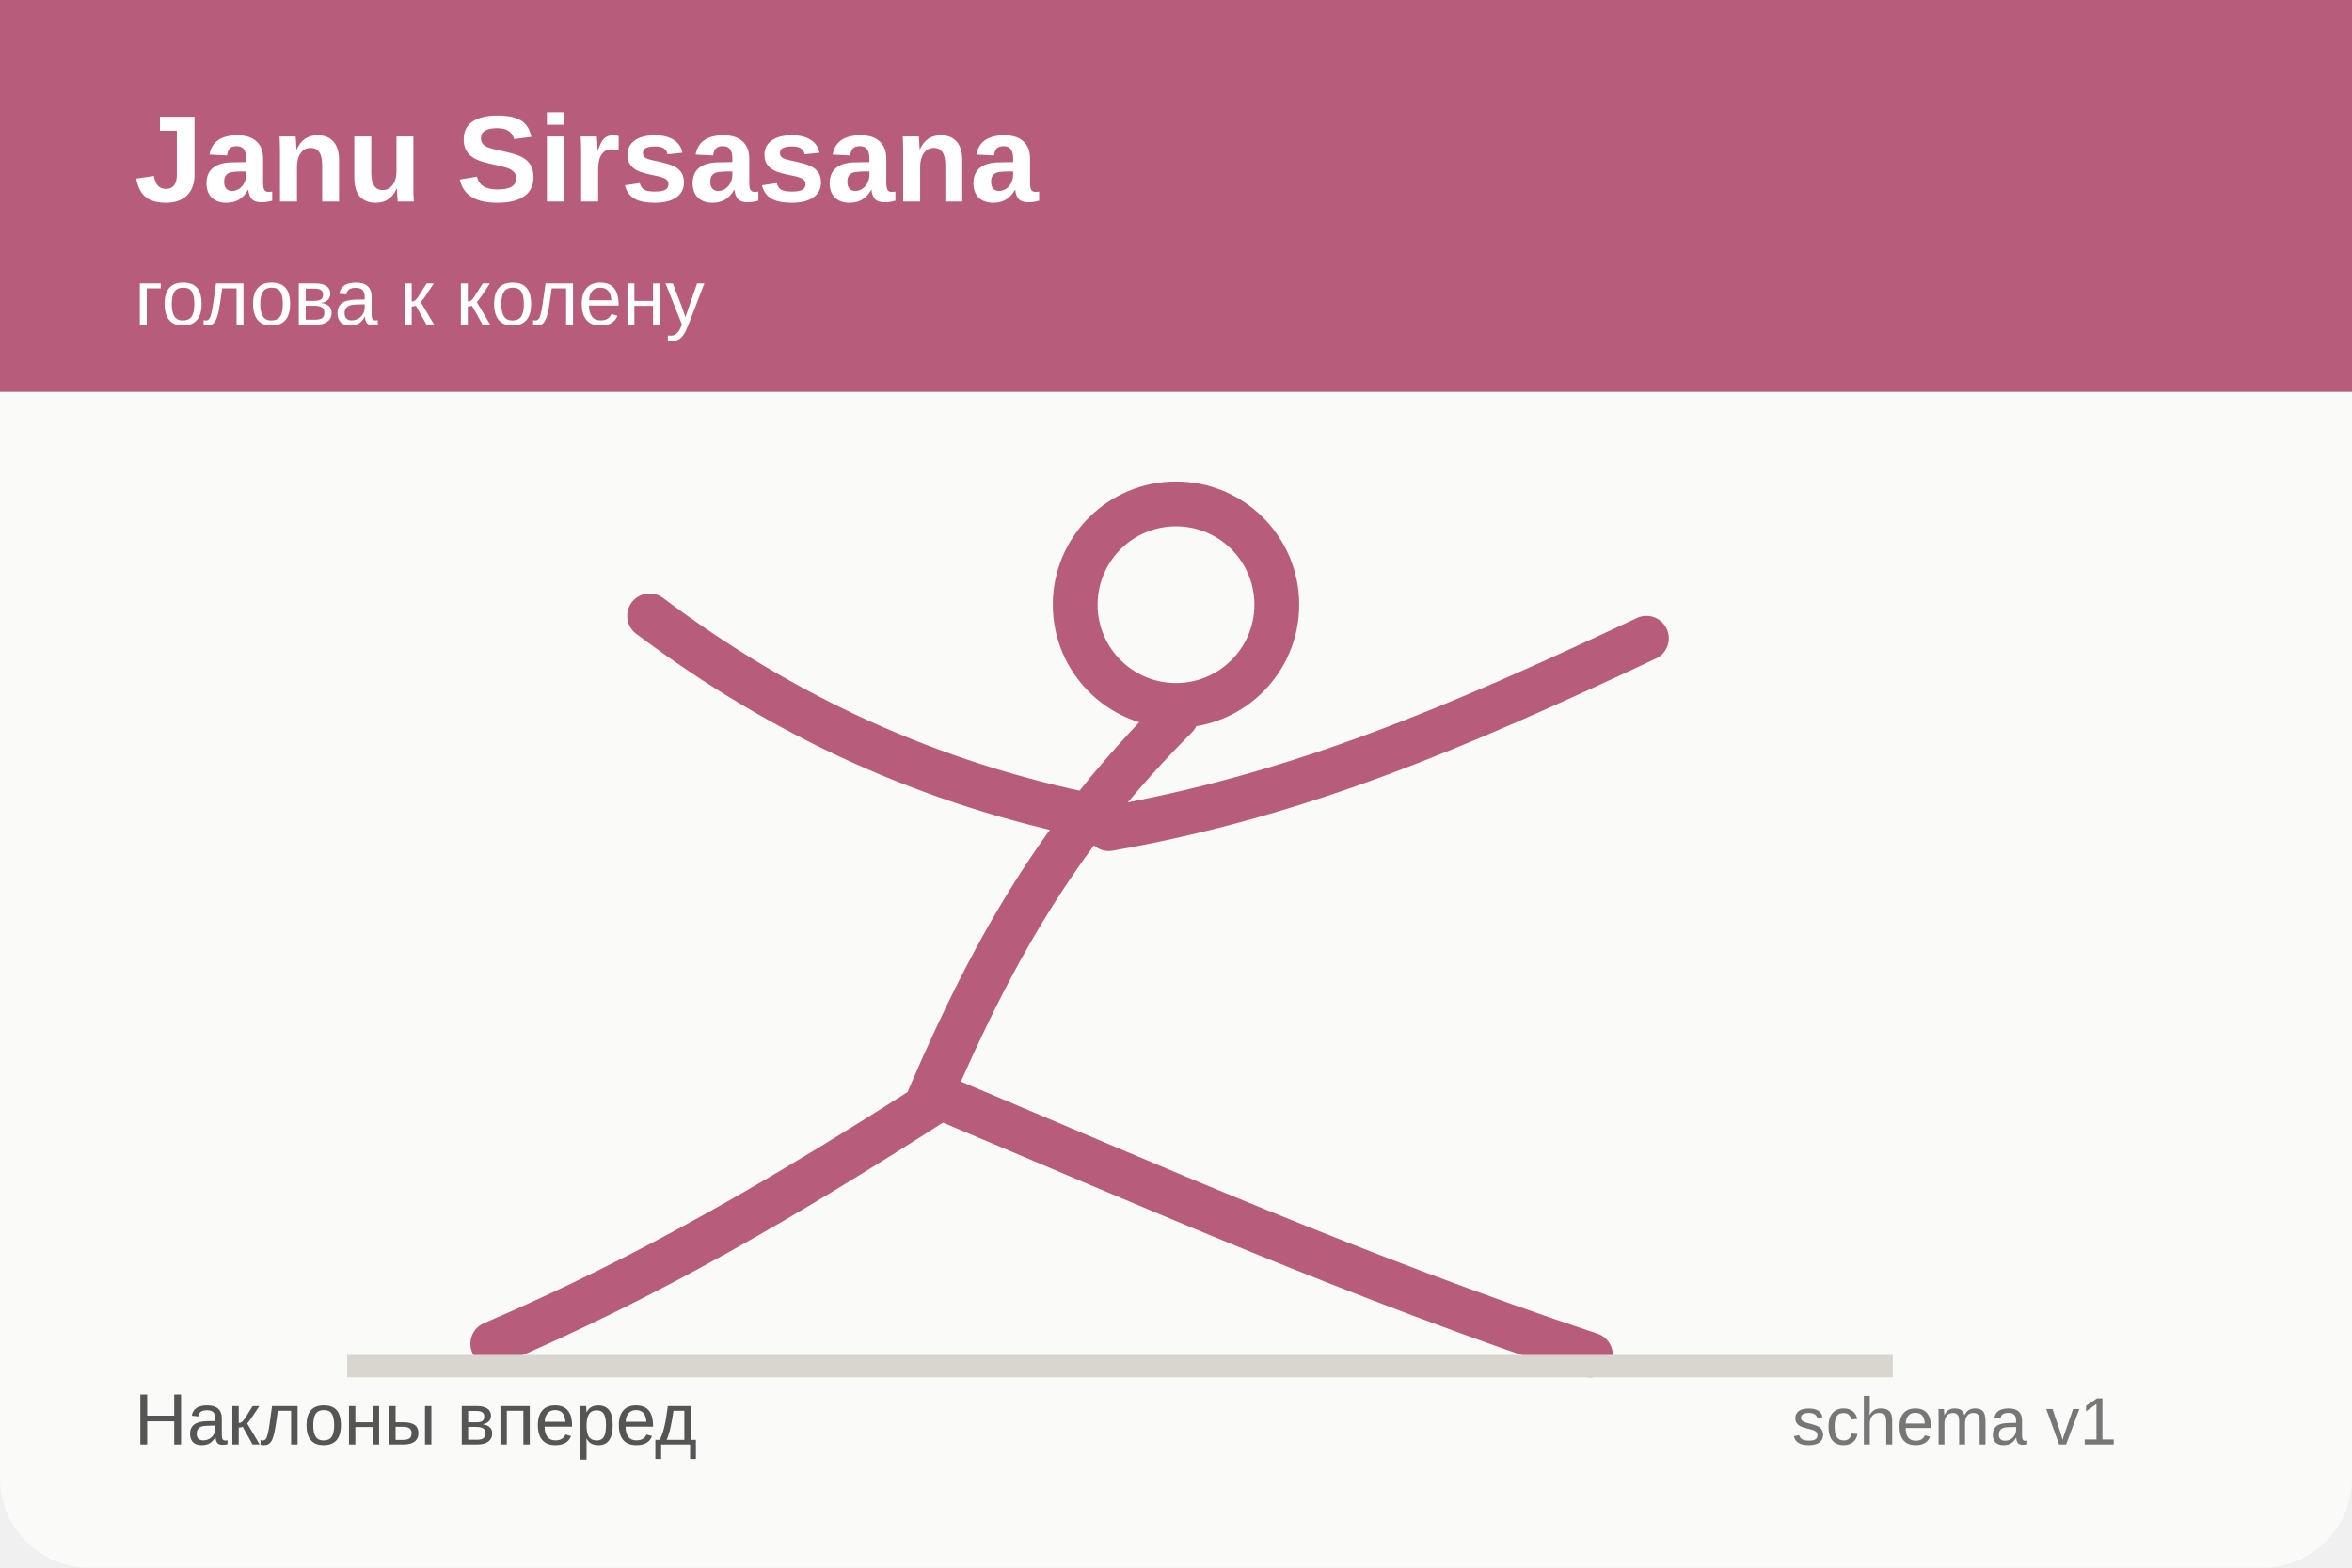
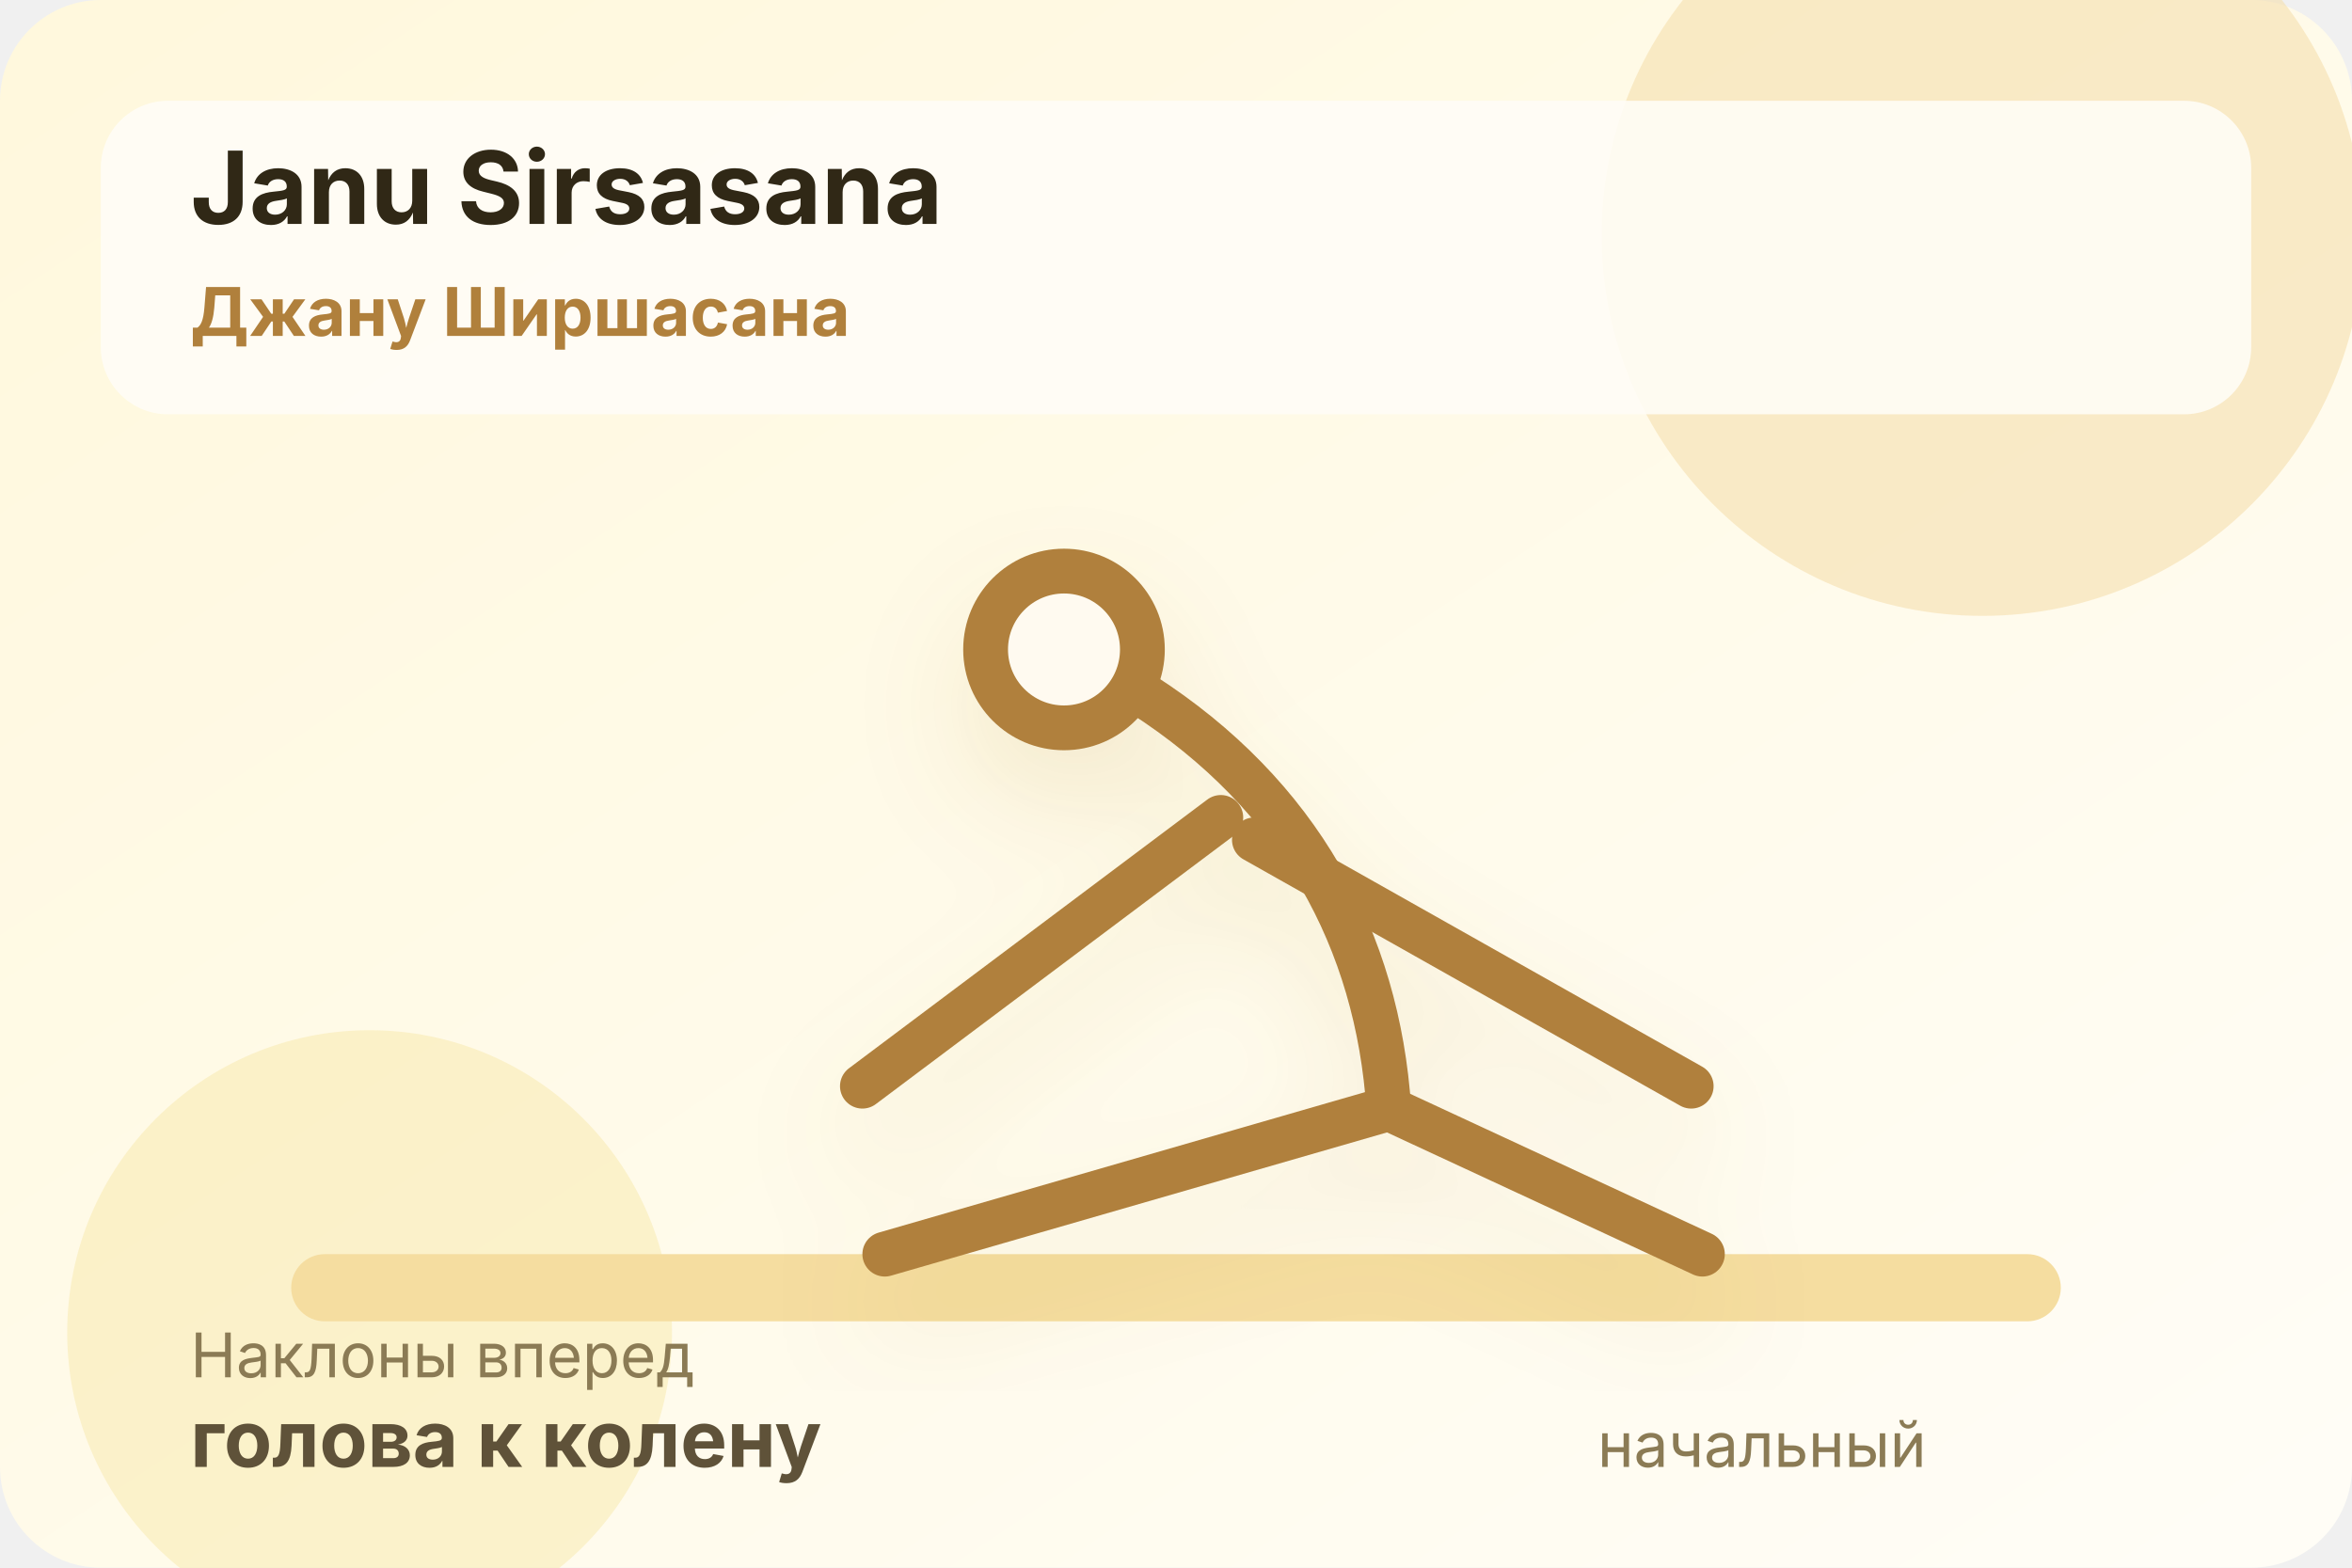
- <svg xmlns="http://www.w3.org/2000/svg" width="420" height="280" viewBox="0 0 420 280">
-   <rect width="420" height="280" rx="16" fill="#FAFAF8" />
-   <rect width="420" height="70" fill="#B85C7C" />
-   <text x="24" y="36" font-family="Arial" font-size="22" font-weight="700" fill="white">Janu Sirsasana</text>
-   <text x="24" y="58" font-family="Arial" font-size="14" fill="white">голова к колену</text>
-   <g stroke="#B85C7C" stroke-width="8" stroke-linecap="round" stroke-linejoin="round" fill="none">
-     <circle cx="210" cy="108" r="18" />
-     <path d="M210 128 C190 148 178 168 166 196" />
-     <path d="M196 146 C166 140 140 128 116 110" />
-     <path d="M198 148 C232 142 260 130 294 114" />
-     <path d="M168 196 C140 214 116 228 88 240" />
-     <path d="M168 196 C206 212 242 228 284 242" />
+ <svg xmlns="http://www.w3.org/2000/svg" width="420" height="280" viewBox="0 0 420 280" role="img" aria-label="Janu Sirsasana">
+   <defs>
+     <linearGradient id="bg" x1="0" y1="0" x2="1" y2="1">
+       <stop offset="0" stop-color="#fff8dc" />
+       <stop offset="1" stop-color="#fffdf7" />
+     </linearGradient>
+     <filter id="soft" x="-20%" y="-20%" width="140%" height="140%">
+       <feDropShadow dx="0" dy="10" stdDeviation="10" flood-color="#a57a24" flood-opacity="0.12" />
+     </filter>
+   </defs>
+   <rect width="420" height="280" rx="18" fill="url(#bg)" />
+   <circle cx="354" cy="42" r="68" fill="#f6e0b0" opacity="0.62" />
+   <circle cx="66" cy="238" r="54" fill="#f7e7a8" opacity="0.48" />
+   <rect x="52" y="224" width="316" height="12" rx="6" fill="#f5dda0" />
+   <g filter="url(#soft)">
+     <g stroke="#b0803c" stroke-width="8" stroke-linecap="round" stroke-linejoin="round" fill="none">
+       <circle cx="190" cy="116" r="14" fill="#fffaf0" />
+       <path d="M204 124 C232 142 246 168 248 198" />
+       <path d="M248 198 L304 224" />
+       <path d="M248 198 L158 224" />
+       <path d="M218 146 L154 194" />
+       <path d="M224 150 L302 194" />
+     </g>
  </g>
-   <line x1="62" y1="244" x2="338" y2="244" stroke="#D9D6CF" stroke-width="4" />
-   <text x="24" y="258" font-family="Arial" font-size="13" fill="#555">Наклоны вперед</text>
-   <text x="320" y="258" font-family="Arial" font-size="12" fill="#777">schema v1</text>
+   <rect x="18" y="18" width="384" height="56" rx="12" fill="#fffdf7" opacity="0.88" />
+   <text x="34" y="40" font-family="Inter, Arial, sans-serif" font-size="18" font-weight="700" fill="#302816">Janu Sirsasana</text>
+   <text x="34" y="60" font-family="Inter, Arial, sans-serif" font-size="12" font-weight="700" fill="#b0803c">Джану Ширшасана</text>
+   <text x="34" y="262" font-family="Inter, Arial, sans-serif" font-size="14" font-weight="700" fill="#5f5239">голова к колену</text>
+   <text x="344" y="262" text-anchor="end" font-family="Inter, Arial, sans-serif" font-size="11" fill="#8b7b55">начальный</text>
+   <text x="34" y="246" font-family="Inter, Arial, sans-serif" font-size="11" fill="#8b7b55">Наклоны вперед</text>
</svg>
